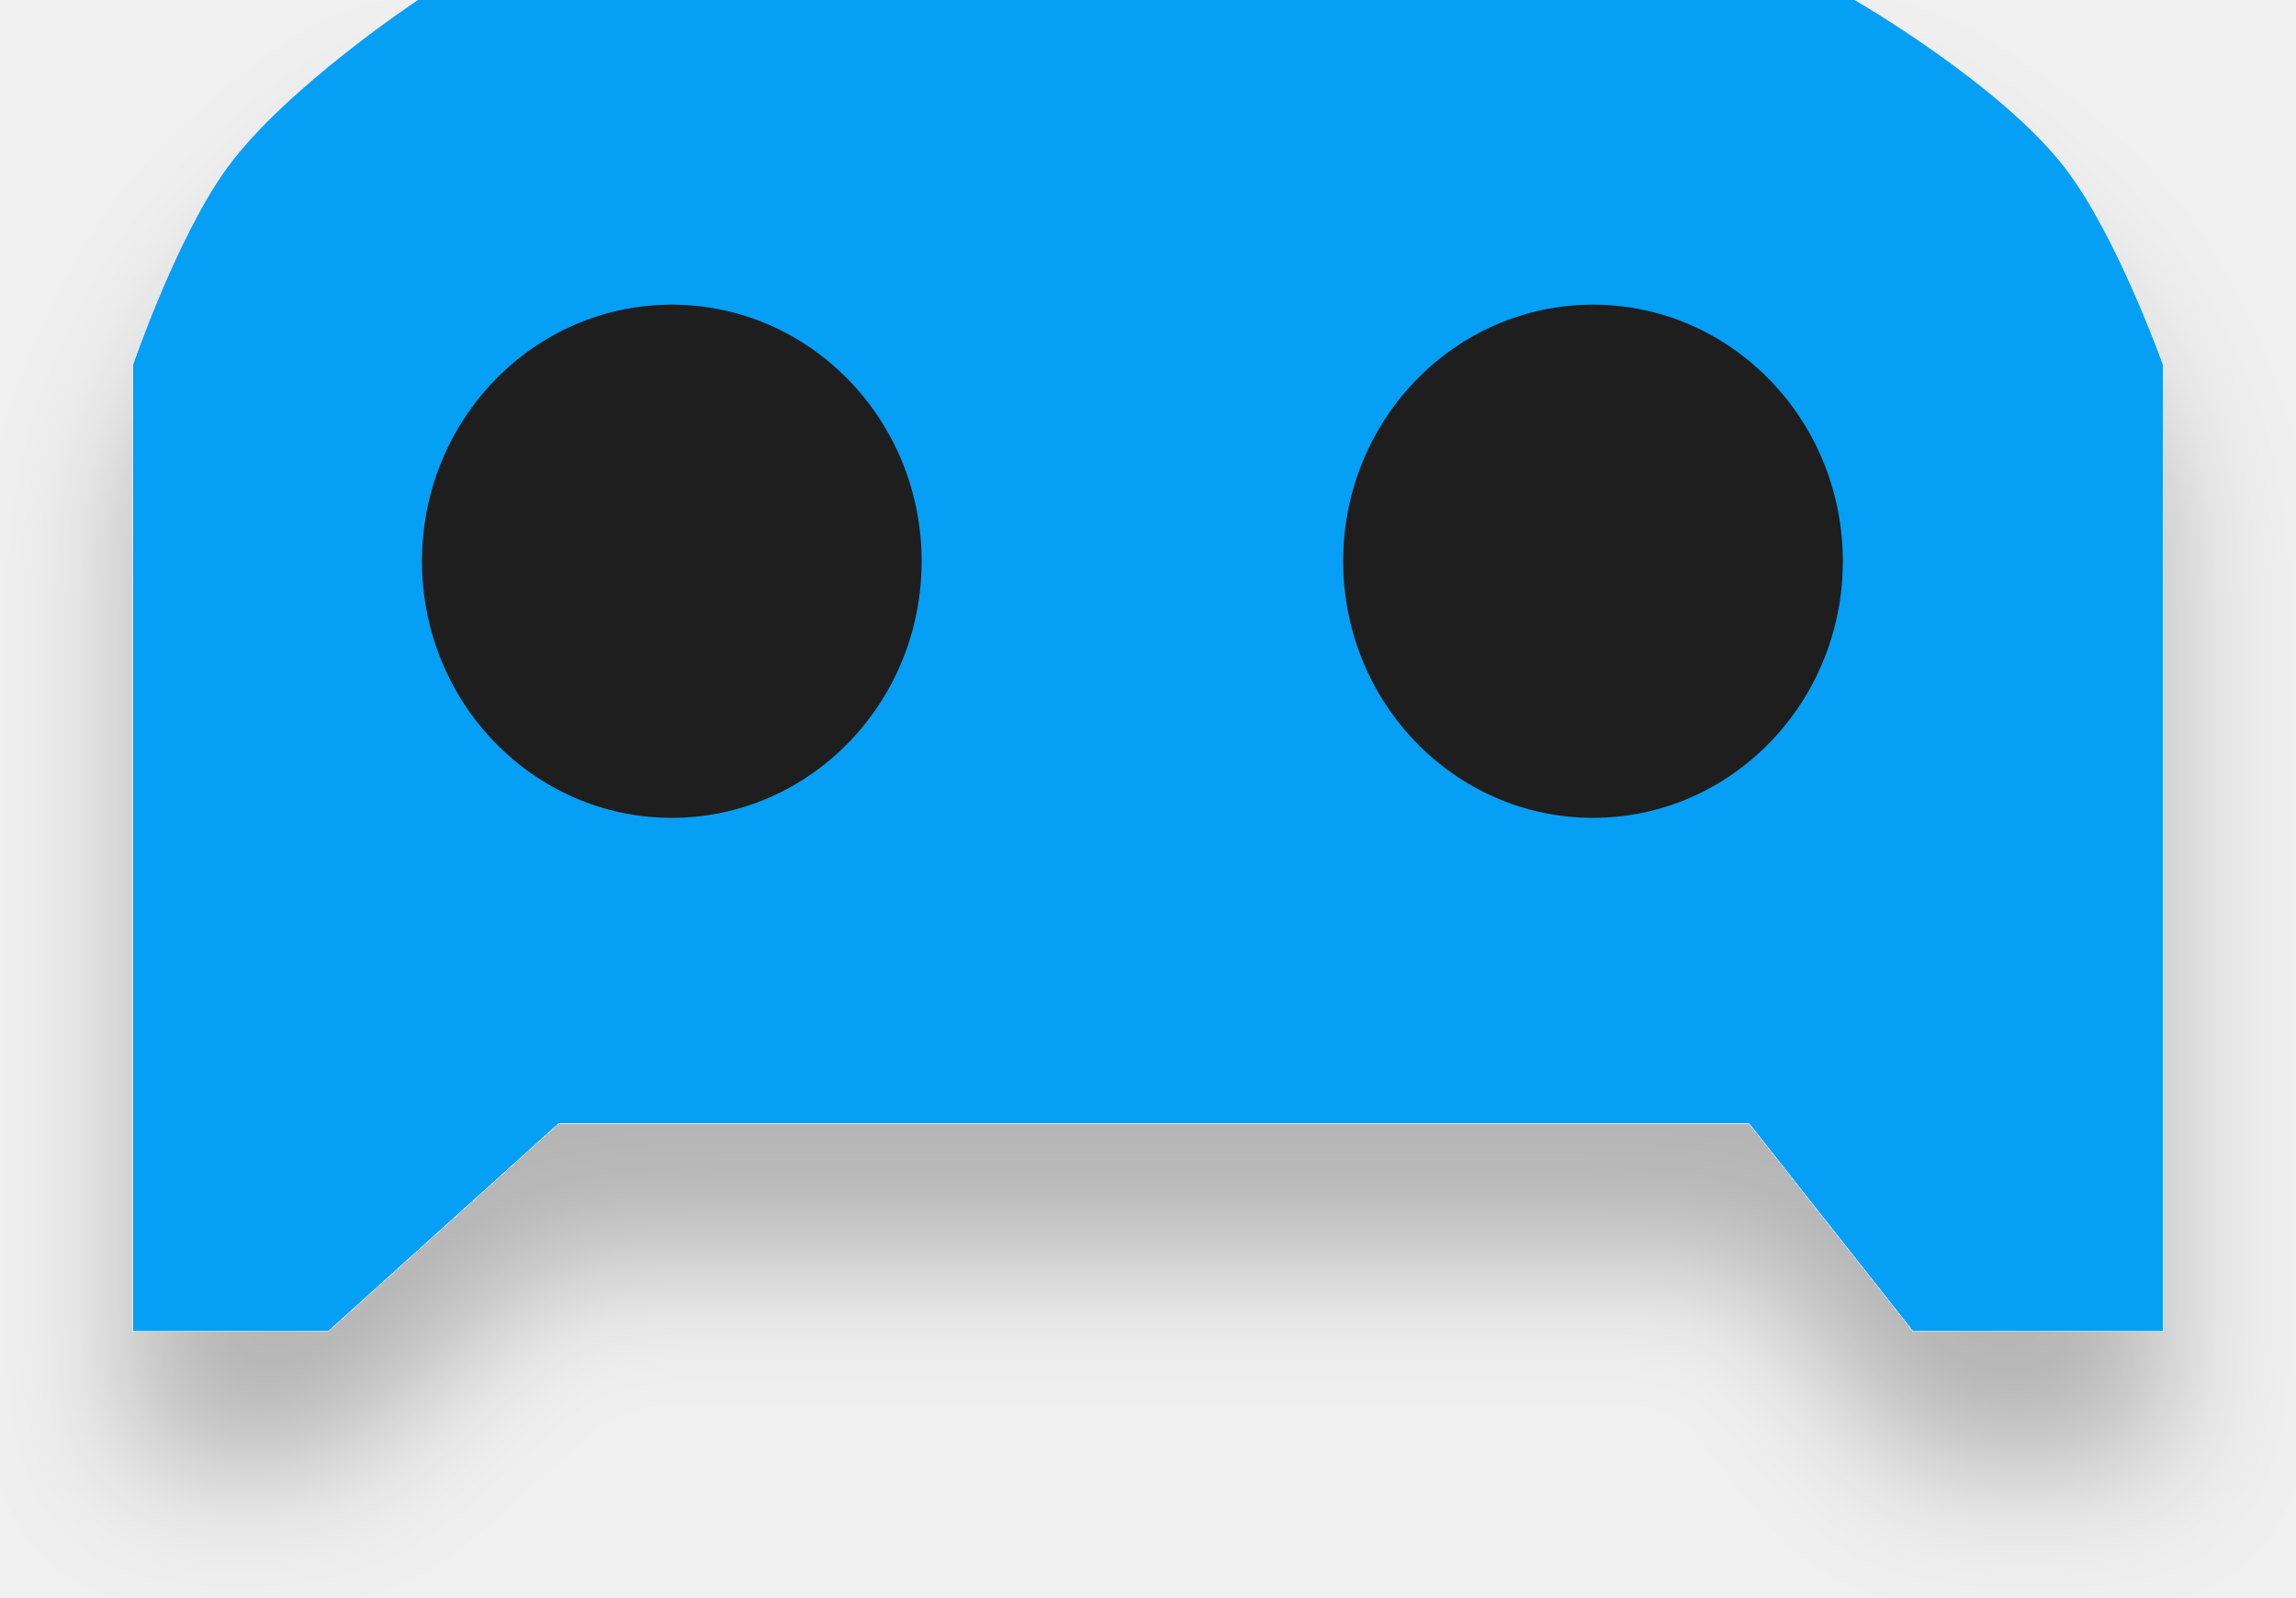
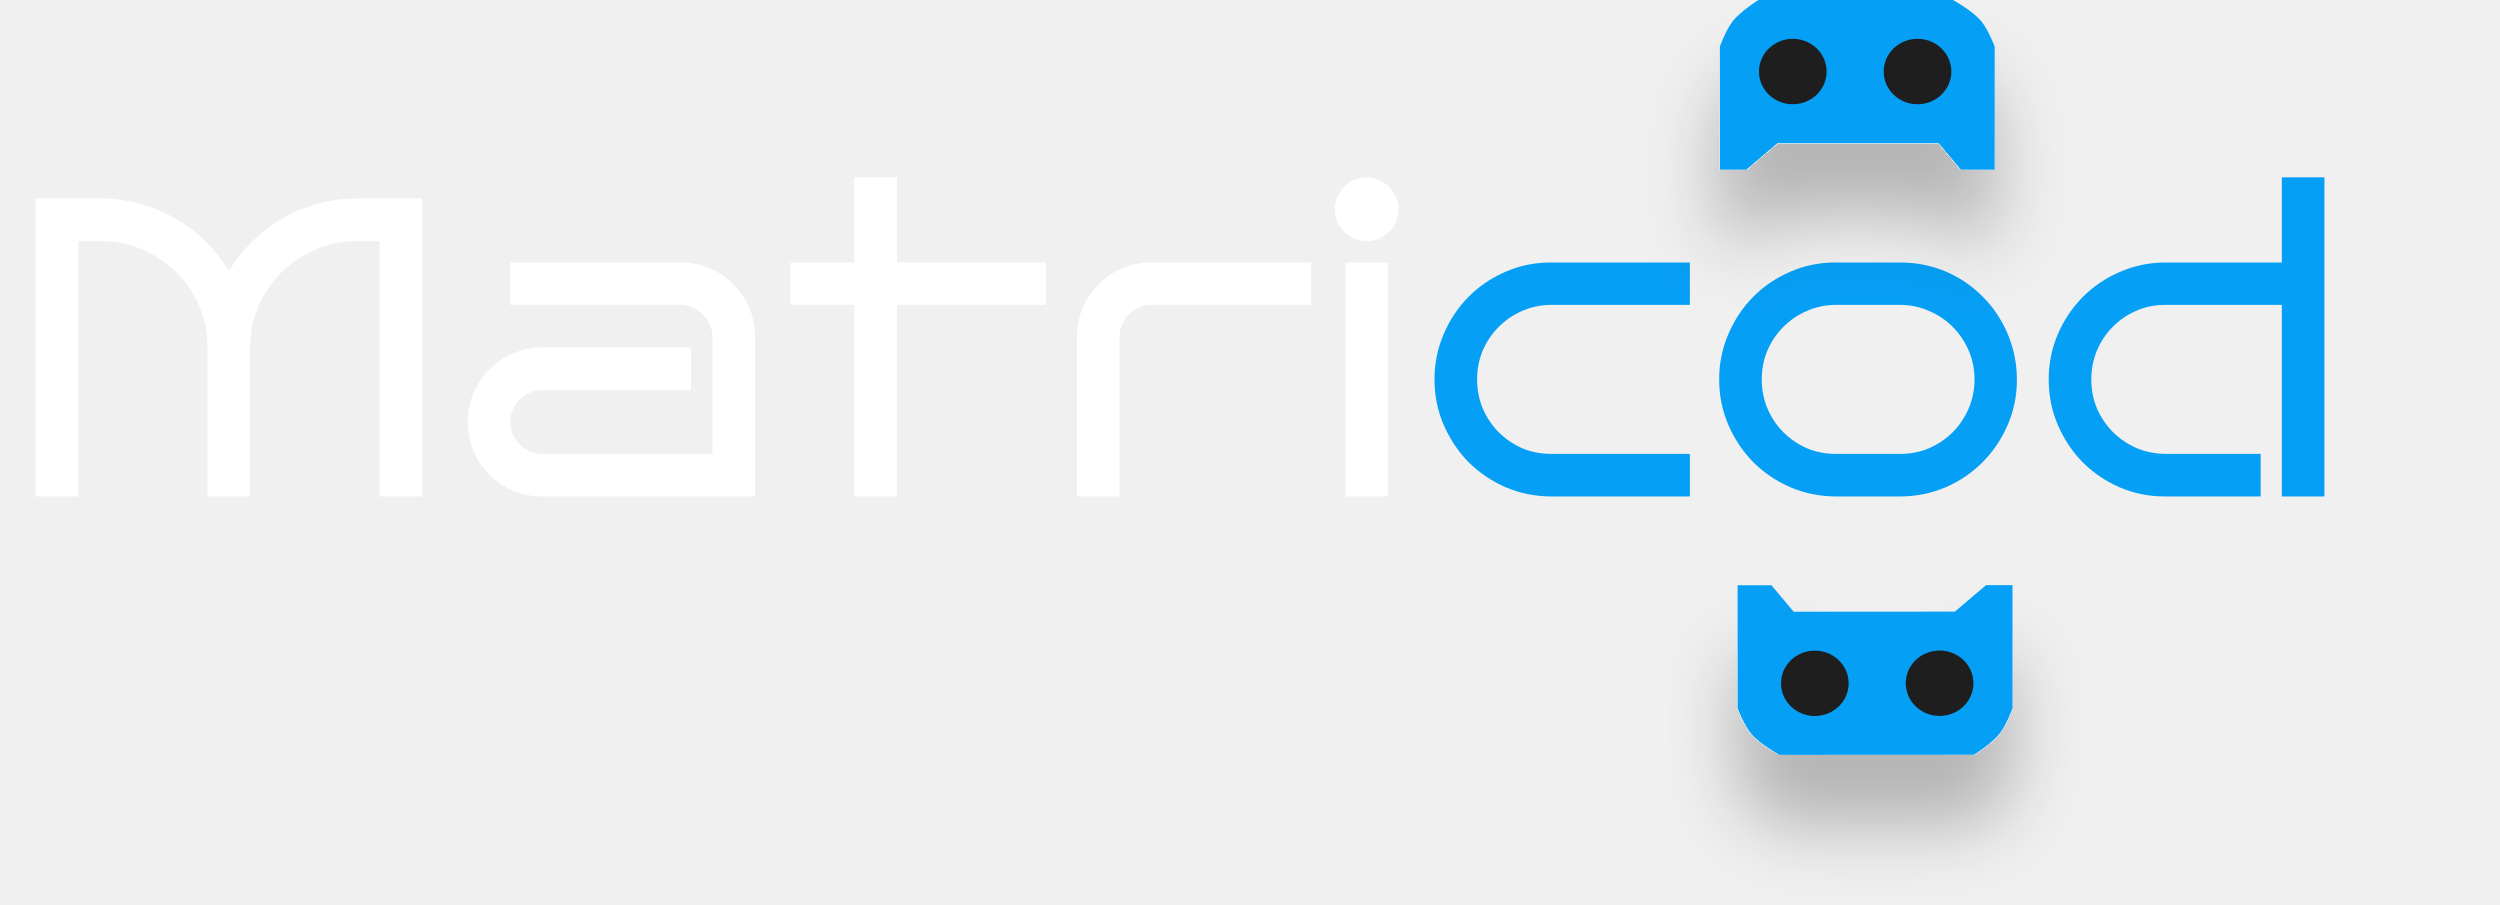
- <svg xmlns="http://www.w3.org/2000/svg" width="69" height="48" viewBox="0 0 69 48" fill="none">
-   <g filter="url(#filter0_d_4_74)">
-     <path d="M12.563 0H55.733C55.733 0 60.13 2.531 62.067 5.06C63.626 7.094 65 10.964 65 10.964V40H57.492L52.565 33.756H34.5H16.787L9.865 40H4V10.964C4 10.964 5.32 7.117 6.815 5.06C8.585 2.627 12.563 0 12.563 0Z" fill="#059FF5" />
-     <ellipse cx="20.189" cy="16.867" rx="7.508" ry="7.711" fill="#1E1E1E" />
-     <ellipse cx="47.873" cy="16.867" rx="7.508" ry="7.711" fill="#1E1E1E" />
+ <svg xmlns="http://www.w3.org/2000/svg" width="141" height="51" viewBox="0 0 141 51" fill="none">
+   <path d="M14.109 28H11.707V19.598C11.707 18.77 11.551 17.992 11.238 17.266C10.926 16.539 10.496 15.906 9.949 15.367C9.41 14.82 8.773 14.391 8.039 14.078C7.312 13.758 6.535 13.598 5.707 13.598H4.418V28H2.016V11.195H5.707C6.473 11.195 7.207 11.297 7.91 11.5C8.621 11.695 9.285 11.973 9.902 12.332C10.52 12.691 11.082 13.121 11.59 13.621C12.098 14.121 12.539 14.676 12.914 15.285C13.281 14.676 13.719 14.121 14.227 13.621C14.734 13.121 15.297 12.691 15.914 12.332C16.531 11.973 17.191 11.695 17.895 11.5C18.605 11.297 19.344 11.195 20.109 11.195H23.812V28H21.41V13.598H20.109C19.281 13.598 18.504 13.758 17.777 14.078C17.051 14.391 16.414 14.82 15.867 15.367C15.328 15.906 14.898 16.539 14.578 17.266C14.266 17.992 14.109 18.77 14.109 19.598V28ZM42.586 28H30.586C30 28 29.453 27.891 28.945 27.672C28.438 27.453 27.992 27.156 27.609 26.781C27.227 26.398 26.926 25.953 26.707 25.445C26.488 24.93 26.379 24.383 26.379 23.805C26.379 23.219 26.488 22.672 26.707 22.164C26.926 21.656 27.227 21.211 27.609 20.828C27.992 20.445 28.438 20.145 28.945 19.926C29.453 19.707 30 19.598 30.586 19.598H38.977V22H30.586C30.336 22 30.102 22.051 29.883 22.152C29.664 22.246 29.473 22.375 29.309 22.539C29.145 22.703 29.016 22.895 28.922 23.113C28.828 23.332 28.781 23.562 28.781 23.805C28.781 24.055 28.828 24.289 28.922 24.508C29.016 24.719 29.145 24.906 29.309 25.07C29.473 25.234 29.664 25.363 29.883 25.457C30.102 25.551 30.336 25.598 30.586 25.598H40.184V19C40.184 18.758 40.133 18.527 40.031 18.309C39.938 18.09 39.809 17.898 39.645 17.734C39.48 17.57 39.289 17.441 39.07 17.348C38.852 17.246 38.621 17.195 38.379 17.195H28.781V14.805H38.379C38.965 14.805 39.512 14.914 40.02 15.133C40.527 15.352 40.973 15.652 41.355 16.035C41.738 16.41 42.039 16.852 42.258 17.359C42.477 17.867 42.586 18.414 42.586 19V28ZM50.59 28H48.188V17.195H44.59V14.805H48.188V10H50.59V14.805H58.992V17.195H50.59V28ZM73.945 17.195H64.945C64.695 17.195 64.461 17.246 64.242 17.348C64.023 17.441 63.832 17.57 63.668 17.734C63.504 17.898 63.375 18.09 63.281 18.309C63.188 18.527 63.141 18.758 63.141 19V28H60.738V19C60.738 18.414 60.848 17.867 61.066 17.359C61.285 16.852 61.586 16.41 61.969 16.035C62.352 15.652 62.797 15.352 63.305 15.133C63.812 14.914 64.359 14.805 64.945 14.805H73.945V17.195ZM78.879 11.805C78.879 12.055 78.832 12.289 78.738 12.508C78.644 12.719 78.516 12.906 78.352 13.07C78.188 13.234 77.996 13.363 77.777 13.457C77.559 13.551 77.328 13.598 77.086 13.598C76.836 13.598 76.602 13.551 76.383 13.457C76.164 13.363 75.973 13.234 75.809 13.07C75.644 12.906 75.516 12.719 75.422 12.508C75.328 12.289 75.281 12.055 75.281 11.805C75.281 11.562 75.328 11.332 75.422 11.113C75.516 10.895 75.644 10.703 75.809 10.539C75.973 10.375 76.164 10.246 76.383 10.152C76.602 10.051 76.836 10 77.086 10C77.328 10 77.559 10.051 77.777 10.152C77.996 10.246 78.188 10.375 78.352 10.539C78.516 10.703 78.644 10.895 78.738 11.113C78.832 11.332 78.879 11.562 78.879 11.805ZM78.281 28H75.879V14.805H78.281V28Z" fill="white" />
+   <path d="M95.309 28H87.457C86.551 27.992 85.699 27.816 84.902 27.473C84.106 27.121 83.41 26.648 82.816 26.055C82.231 25.453 81.766 24.754 81.422 23.957C81.078 23.16 80.906 22.309 80.906 21.402C80.906 20.496 81.078 19.645 81.422 18.848C81.766 18.043 82.231 17.344 82.816 16.75C83.41 16.148 84.106 15.676 84.902 15.332C85.699 14.98 86.551 14.805 87.457 14.805H95.309V17.195H87.457C86.879 17.203 86.336 17.32 85.828 17.547C85.328 17.766 84.891 18.066 84.516 18.449C84.141 18.824 83.844 19.266 83.625 19.773C83.414 20.281 83.309 20.824 83.309 21.402C83.309 21.98 83.414 22.523 83.625 23.031C83.844 23.539 84.141 23.984 84.516 24.367C84.891 24.742 85.328 25.043 85.828 25.27C86.336 25.488 86.879 25.598 87.457 25.598H95.309V28ZM113.754 21.402C113.754 22.309 113.582 23.16 113.238 23.957C112.895 24.754 112.426 25.453 111.832 26.055C111.246 26.648 110.555 27.121 109.758 27.473C108.961 27.816 108.109 27.992 107.203 28H103.512C102.605 27.992 101.754 27.816 100.957 27.473C100.16 27.121 99.465 26.648 98.871 26.055C98.285 25.453 97.82 24.754 97.477 23.957C97.133 23.16 96.961 22.309 96.961 21.402C96.961 20.496 97.133 19.645 97.477 18.848C97.82 18.043 98.285 17.344 98.871 16.75C99.465 16.148 100.16 15.676 100.957 15.332C101.754 14.98 102.605 14.805 103.512 14.805H107.203C107.805 14.805 108.387 14.883 108.949 15.039C109.512 15.195 110.035 15.418 110.52 15.707C111.004 15.996 111.445 16.344 111.844 16.75C112.242 17.148 112.582 17.594 112.863 18.086C113.145 18.57 113.363 19.094 113.52 19.656C113.676 20.219 113.754 20.801 113.754 21.402ZM111.363 21.402C111.363 20.824 111.254 20.281 111.035 19.773C110.816 19.266 110.52 18.824 110.145 18.449C109.77 18.066 109.328 17.766 108.82 17.547C108.32 17.32 107.781 17.203 107.203 17.195H103.512C102.934 17.203 102.391 17.32 101.883 17.547C101.383 17.766 100.945 18.066 100.57 18.449C100.195 18.824 99.898 19.266 99.68 19.773C99.469 20.281 99.363 20.824 99.363 21.402C99.363 21.98 99.469 22.523 99.68 23.031C99.898 23.539 100.195 23.984 100.57 24.367C100.945 24.742 101.383 25.043 101.883 25.27C102.391 25.488 102.934 25.598 103.512 25.598H107.203C107.781 25.598 108.32 25.488 108.82 25.27C109.328 25.043 109.77 24.742 110.145 24.367C110.52 23.984 110.816 23.539 111.035 23.031C111.254 22.523 111.363 21.98 111.363 21.402ZM131.098 28H128.695V17.195H122.098C121.52 17.195 120.977 17.309 120.469 17.535C119.969 17.754 119.531 18.055 119.156 18.438C118.781 18.812 118.484 19.258 118.266 19.773C118.055 20.281 117.949 20.824 117.949 21.402C117.949 21.98 118.055 22.523 118.266 23.031C118.484 23.531 118.781 23.973 119.156 24.355C119.531 24.73 119.969 25.031 120.469 25.258C120.977 25.477 121.52 25.59 122.098 25.598H127.5V28H122.098C121.191 28 120.34 27.828 119.543 27.484C118.746 27.133 118.051 26.66 117.457 26.066C116.871 25.465 116.406 24.766 116.062 23.969C115.719 23.164 115.547 22.309 115.547 21.402C115.547 20.496 115.719 19.645 116.062 18.848C116.406 18.051 116.871 17.355 117.457 16.762C118.051 16.16 118.746 15.688 119.543 15.344C120.34 14.992 121.191 14.812 122.098 14.805H128.695V10H131.098V28Z" fill="#059FF5" />
+   <g filter="url(#filter0_d_8_117)">
+     <path d="M99.176 0H110.145C110.145 0 111.262 0.605 111.755 1.211C112.151 1.697 112.5 2.623 112.5 2.623V9.57H110.592L109.34 8.076H104.75H100.249L98.49 9.57H97V2.623C97 2.623 97.335 1.703 97.715 1.211C98.165 0.629 99.176 0 99.176 0Z" fill="#059FF5" />
+     <path d="M101.114 5.88C102.168 5.88 103.022 5.054 103.022 4.035C103.022 3.016 102.168 2.19 101.114 2.19C100.06 2.19 99.206 3.016 99.206 4.035C99.206 5.054 100.06 5.88 101.114 5.88Z" fill="#1E1E1E" />
+     <path d="M108.148 5.88C109.202 5.88 110.056 5.054 110.056 4.035C110.056 3.016 109.202 2.19 108.148 2.19C107.094 2.19 106.24 3.016 106.24 4.035C106.24 5.054 107.094 5.88 108.148 5.88Z" fill="#1E1E1E" />
+   </g>
+   <g filter="url(#filter1_d_8_117)">
+     <path d="M111.333 42.568L100.361 42.574C100.361 42.574 99.243 41.969 98.75 41.364C98.354 40.878 98.004 39.953 98.004 39.953L98 33.009L99.908 33.008L101.161 34.5L105.753 34.498L110.255 34.495L112.014 33.001L113.504 33L113.508 39.944C113.508 39.944 113.174 40.864 112.794 41.357C112.344 41.939 111.333 42.568 111.333 42.568Z" fill="#059FF5" />
+     <path d="M109.392 36.69C108.338 36.691 107.484 37.517 107.485 38.535C107.485 39.554 108.34 40.379 109.394 40.379C110.448 40.378 111.302 39.552 111.301 38.533C111.301 37.515 110.446 36.69 109.392 36.69Z" fill="#1E1E1E" />
+     <path d="M102.355 36.695C101.301 36.695 100.447 37.521 100.448 38.54C100.448 39.558 101.303 40.383 102.357 40.383C103.411 40.382 104.265 39.556 104.264 38.538C104.264 37.519 103.409 36.694 102.355 36.695Z" fill="#1E1E1E" />
  </g>
  <defs>
-     <filter id="filter0_d_4_74" x="0" y="0" width="69" height="48" filterUnits="userSpaceOnUse" color-interpolation-filters="sRGB">
+     <filter id="filter0_d_8_117" x="93" y="0" width="23.5" height="17.57" filterUnits="userSpaceOnUse" color-interpolation-filters="sRGB">
      <feFlood flood-opacity="0" result="BackgroundImageFix" />
      <feColorMatrix in="SourceAlpha" type="matrix" values="0 0 0 0 0 0 0 0 0 0 0 0 0 0 0 0 0 0 127 0" result="hardAlpha" />
      <feOffset dy="4" />
      <feGaussianBlur stdDeviation="2" />
      <feComposite in2="hardAlpha" operator="out" />
      <feColorMatrix type="matrix" values="0 0 0 0 0 0 0 0 0 0 0 0 0 0 0 0 0 0 0.25 0" />
-       <feBlend mode="normal" in2="BackgroundImageFix" result="effect1_dropShadow_4_74" />
-       <feBlend mode="normal" in="SourceGraphic" in2="effect1_dropShadow_4_74" result="shape" />
+       <feBlend mode="normal" in2="BackgroundImageFix" result="effect1_dropShadow_8_117" />
+       <feBlend mode="normal" in="SourceGraphic" in2="effect1_dropShadow_8_117" result="shape" />
+     </filter>
+     <filter id="filter1_d_8_117" x="94" y="33" width="23.508" height="17.574" filterUnits="userSpaceOnUse" color-interpolation-filters="sRGB">
+       <feFlood flood-opacity="0" result="BackgroundImageFix" />
+       <feColorMatrix in="SourceAlpha" type="matrix" values="0 0 0 0 0 0 0 0 0 0 0 0 0 0 0 0 0 0 127 0" result="hardAlpha" />
+       <feOffset dy="4" />
+       <feGaussianBlur stdDeviation="2" />
+       <feComposite in2="hardAlpha" operator="out" />
+       <feColorMatrix type="matrix" values="0 0 0 0 0 0 0 0 0 0 0 0 0 0 0 0 0 0 0.25 0" />
+       <feBlend mode="normal" in2="BackgroundImageFix" result="effect1_dropShadow_8_117" />
+       <feBlend mode="normal" in="SourceGraphic" in2="effect1_dropShadow_8_117" result="shape" />
    </filter>
  </defs>
</svg>
